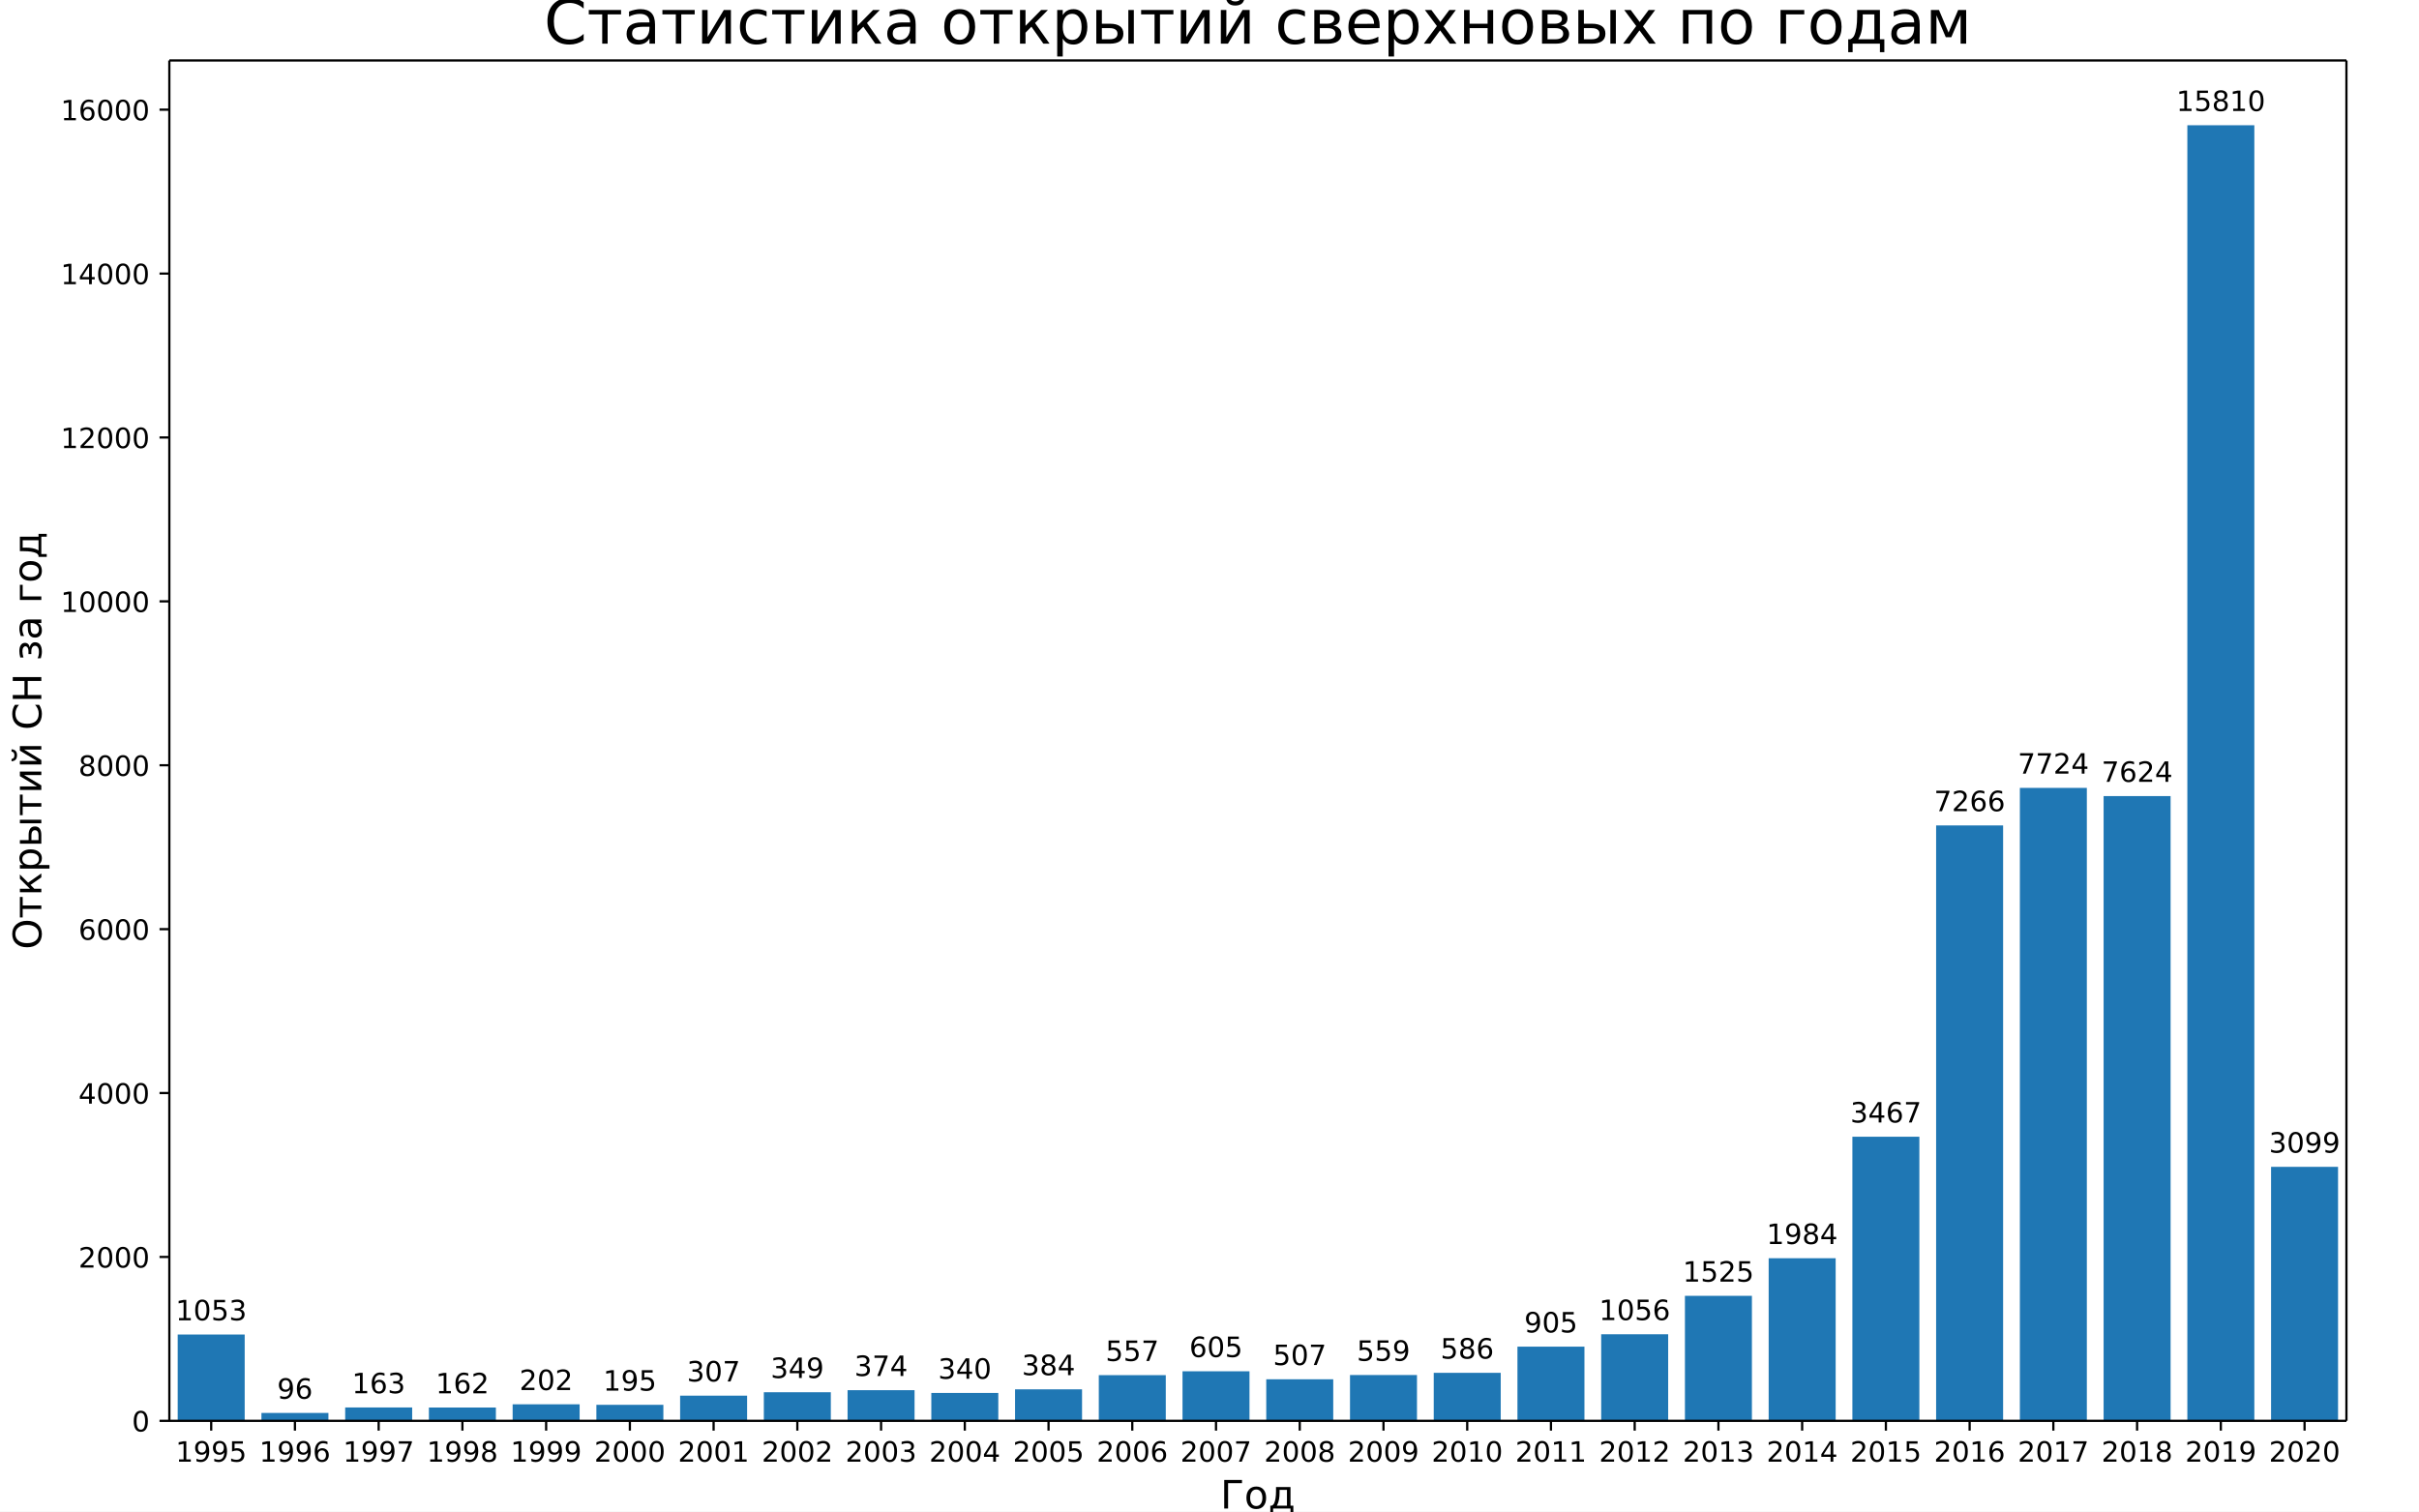
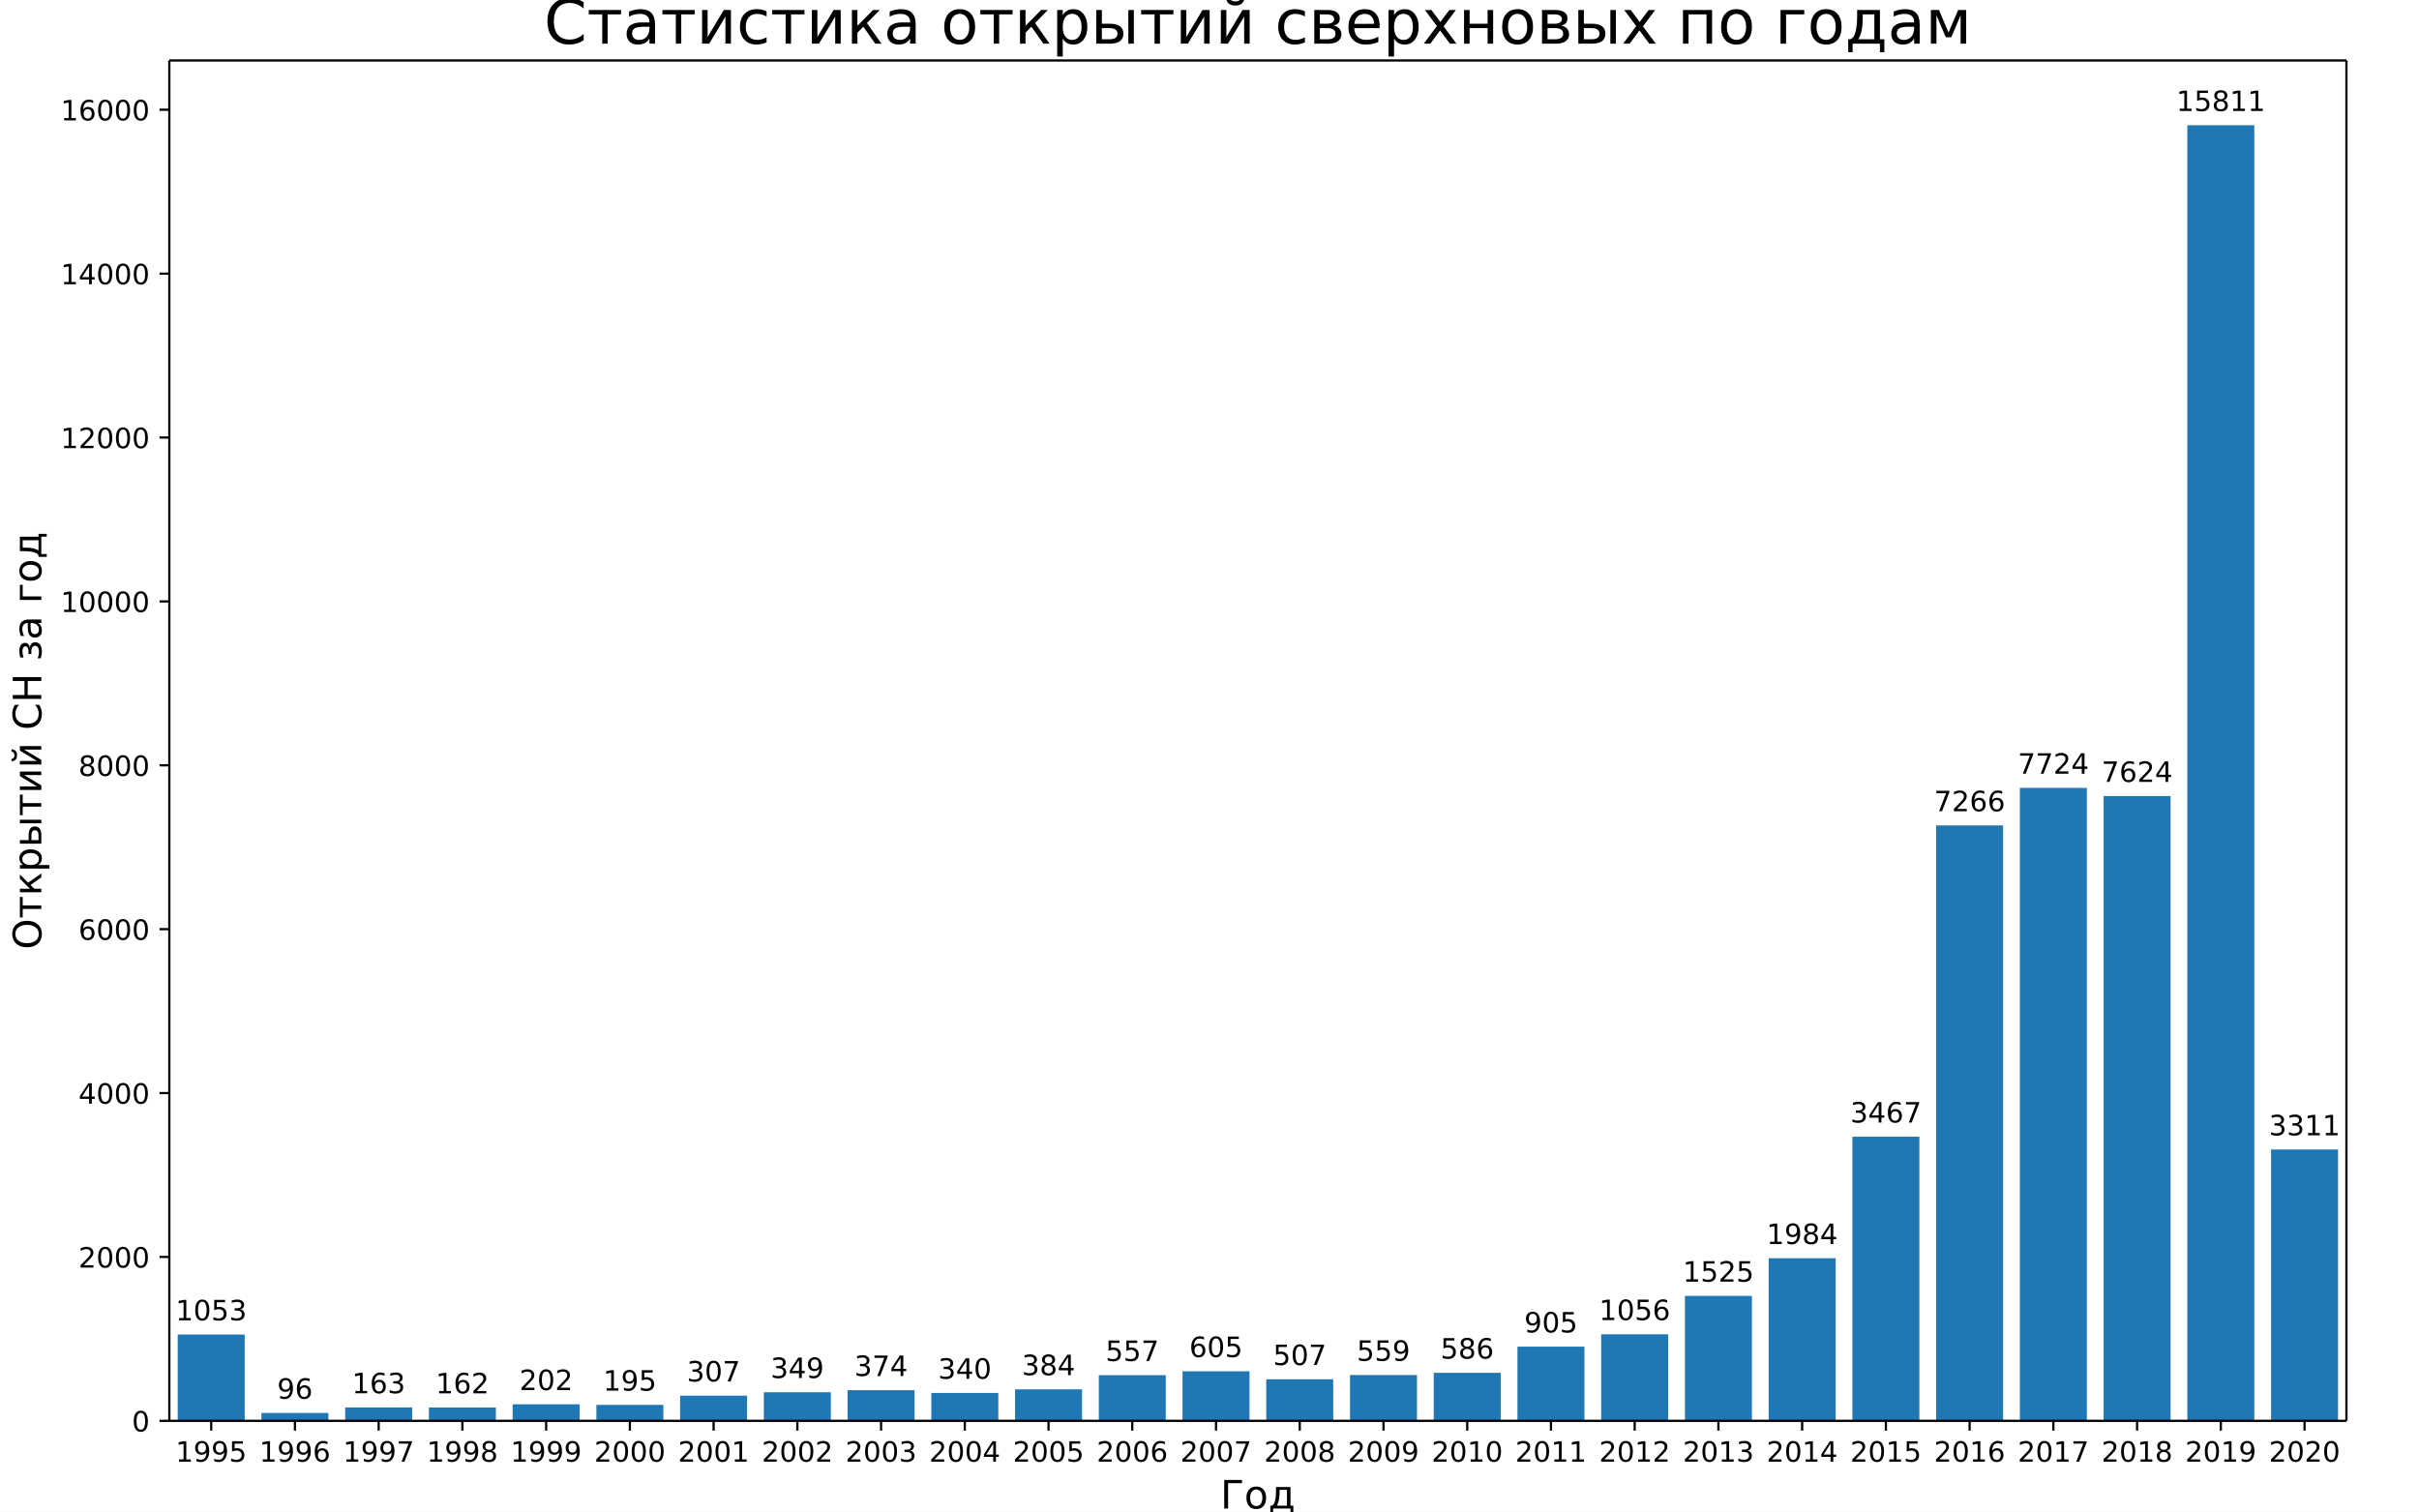
<svg xmlns="http://www.w3.org/2000/svg" xmlns:xlink="http://www.w3.org/1999/xlink" width="864pt" height="540pt" version="1.1" viewBox="0 0 864 540">
  <defs>
    <style type="text/css">*{stroke-linecap:butt;stroke-linejoin:round;}</style>
  </defs>
  <path d="m0 540h864v-540h-864z" fill="#fff" />
  <path d="m60.48 507.6h777.6v-486h-777.6z" fill="#fff" />
-   <path d="m63.471 507.6h23.926v-30.828h-23.926z" clip-path="url(#a)" fill="#1f77b4" />
-   <path d="m93.378 507.6h23.926v-2.811h-23.926z" clip-path="url(#a)" fill="#1f77b4" />
+   <path d="m63.471 507.6h23.926v-30.826h-23.926z" clip-path="url(#a)" fill="#1f77b4" />
+   <path d="m93.378 507.6h23.926v-2.81h-23.926z" clip-path="url(#a)" fill="#1f77b4" />
  <path d="m123.29 507.6h23.926v-4.772h-23.926z" clip-path="url(#a)" fill="#1f77b4" />
-   <path d="m153.19 507.6h23.926v-4.743h-23.926z" clip-path="url(#a)" fill="#1f77b4" />
-   <path d="m183.1 507.6h23.926v-5.914h-23.926z" clip-path="url(#a)" fill="#1f77b4" />
-   <path d="m213.01 507.6h23.926v-5.709h-23.926z" clip-path="url(#a)" fill="#1f77b4" />
-   <path d="m242.92 507.6h23.926v-8.988h-23.926z" clip-path="url(#a)" fill="#1f77b4" />
+   <path d="m153.19 507.6h23.926v-4.742h-23.926z" clip-path="url(#a)" fill="#1f77b4" />
+   <path d="m183.1 507.6h23.926v-5.913h-23.926z" clip-path="url(#a)" fill="#1f77b4" />
+   <path d="m213.01 507.6h23.926v-5.708h-23.926z" clip-path="url(#a)" fill="#1f77b4" />
+   <path d="m242.92 507.6h23.926v-8.987h-23.926z" clip-path="url(#a)" fill="#1f77b4" />
  <path d="m272.82 507.6h23.926v-10.217h-23.926z" clip-path="url(#a)" fill="#1f77b4" />
  <path d="m302.73 507.6h23.926v-10.949h-23.926z" clip-path="url(#a)" fill="#1f77b4" />
-   <path d="m332.64 507.6h23.926v-9.954h-23.926z" clip-path="url(#a)" fill="#1f77b4" />
-   <path d="m362.55 507.6h23.926v-11.242h-23.926z" clip-path="url(#a)" fill="#1f77b4" />
-   <path d="m392.46 507.6h23.926v-16.307h-23.926z" clip-path="url(#a)" fill="#1f77b4" />
-   <path d="m422.36 507.6h23.926v-17.712h-23.926z" clip-path="url(#a)" fill="#1f77b4" />
-   <path d="m452.27 507.6h23.926v-14.843h-23.926z" clip-path="url(#a)" fill="#1f77b4" />
-   <path d="m482.18 507.6h23.926v-16.365h-23.926z" clip-path="url(#a)" fill="#1f77b4" />
-   <path d="m512.09 507.6h23.926v-17.156h-23.926z" clip-path="url(#a)" fill="#1f77b4" />
-   <path d="m541.99 507.6h23.926v-26.495h-23.926z" clip-path="url(#a)" fill="#1f77b4" />
-   <path d="m571.9 507.6h23.926v-30.916h-23.926z" clip-path="url(#a)" fill="#1f77b4" />
-   <path d="m601.81 507.6h23.926v-44.646h-23.926z" clip-path="url(#a)" fill="#1f77b4" />
-   <path d="m631.72 507.6h23.926v-58.084h-23.926z" clip-path="url(#a)" fill="#1f77b4" />
-   <path d="m661.62 507.6h23.926v-101.5h-23.926z" clip-path="url(#a)" fill="#1f77b4" />
-   <path d="m691.53 507.6h23.926v-212.72h-23.926z" clip-path="url(#a)" fill="#1f77b4" />
-   <path d="m721.44 507.6h23.926v-226.13h-23.926z" clip-path="url(#a)" fill="#1f77b4" />
-   <path d="m751.35 507.6h23.926v-223.2h-23.926z" clip-path="url(#a)" fill="#1f77b4" />
+   <path d="m332.64 507.6h23.926v-9.953h-23.926z" clip-path="url(#a)" fill="#1f77b4" />
+   <path d="m362.55 507.6h23.926v-11.241h-23.926z" clip-path="url(#a)" fill="#1f77b4" />
+   <path d="m392.46 507.6h23.926v-16.306h-23.926z" clip-path="url(#a)" fill="#1f77b4" />
+   <path d="m422.36 507.6h23.926v-17.711h-23.926z" clip-path="url(#a)" fill="#1f77b4" />
+   <path d="m452.27 507.6h23.926v-14.842h-23.926z" clip-path="url(#a)" fill="#1f77b4" />
+   <path d="m482.18 507.6h23.926v-16.364h-23.926z" clip-path="url(#a)" fill="#1f77b4" />
+   <path d="m512.09 507.6h23.926v-17.155h-23.926z" clip-path="url(#a)" fill="#1f77b4" />
+   <path d="m541.99 507.6h23.926v-26.493h-23.926z" clip-path="url(#a)" fill="#1f77b4" />
+   <path d="m571.9 507.6h23.926v-30.914h-23.926z" clip-path="url(#a)" fill="#1f77b4" />
+   <path d="m601.81 507.6h23.926v-44.643h-23.926z" clip-path="url(#a)" fill="#1f77b4" />
+   <path d="m631.72 507.6h23.926v-58.08h-23.926z" clip-path="url(#a)" fill="#1f77b4" />
+   <path d="m661.62 507.6h23.926v-101.49h-23.926z" clip-path="url(#a)" fill="#1f77b4" />
+   <path d="m691.53 507.6h23.926v-212.71h-23.926z" clip-path="url(#a)" fill="#1f77b4" />
+   <path d="m721.44 507.6h23.926v-226.12h-23.926z" clip-path="url(#a)" fill="#1f77b4" />
+   <path d="m751.35 507.6h23.926v-223.19h-23.926z" clip-path="url(#a)" fill="#1f77b4" />
  <path d="m781.26 507.6h23.926v-462.86h-23.926z" clip-path="url(#a)" fill="#1f77b4" />
-   <path d="m811.16 507.6h23.926v-90.727h-23.926z" clip-path="url(#a)" fill="#1f77b4" />
+   <path d="m811.16 507.6h23.926v-96.927h-23.926z" clip-path="url(#a)" fill="#1f77b4" />
  <defs>
    <path id="b" d="m0 0v3.5" stroke="#000" stroke-width=".8" />
  </defs>
  <use x="75.434" y="507.6" stroke="#000000" stroke-width=".8" xlink:href="#b" />
  <text transform="rotate(-0 75.434 522.2)" x="75.434" y="522.198" font-family="DejaVu Sans" font-size="10px" text-anchor="middle">1995</text>
  <use x="105.342" y="507.6" stroke="#000000" stroke-width=".8" xlink:href="#b" />
  <text transform="rotate(-0 105.34 522.2)" x="105.342" y="522.198" font-family="DejaVu Sans" font-size="10px" text-anchor="middle">1996</text>
  <use x="135.249" y="507.6" stroke="#000000" stroke-width=".8" xlink:href="#b" />
  <text transform="rotate(-0 135.25 522.2)" x="135.249" y="522.198" font-family="DejaVu Sans" font-size="10px" text-anchor="middle">1997</text>
  <use x="165.157" y="507.6" stroke="#000000" stroke-width=".8" xlink:href="#b" />
  <text transform="rotate(-0 165.16 522.2)" x="165.157" y="522.198" font-family="DejaVu Sans" font-size="10px" text-anchor="middle">1998</text>
  <use x="195.065" y="507.6" stroke="#000000" stroke-width=".8" xlink:href="#b" />
  <text transform="rotate(-0 195.06 522.2)" x="195.065" y="522.198" font-family="DejaVu Sans" font-size="10px" text-anchor="middle">1999</text>
  <use x="224.972" y="507.6" stroke="#000000" stroke-width=".8" xlink:href="#b" />
  <text transform="rotate(-0 224.97 522.2)" x="224.972" y="522.198" font-family="DejaVu Sans" font-size="10px" text-anchor="middle">2000</text>
  <use x="254.88" y="507.6" stroke="#000000" stroke-width=".8" xlink:href="#b" />
  <text transform="rotate(-0 254.88 522.2)" x="254.88" y="522.198" font-family="DejaVu Sans" font-size="10px" text-anchor="middle">2001</text>
  <use x="284.788" y="507.6" stroke="#000000" stroke-width=".8" xlink:href="#b" />
  <text transform="rotate(-0 284.79 522.2)" x="284.788" y="522.198" font-family="DejaVu Sans" font-size="10px" text-anchor="middle">2002</text>
  <use x="314.695" y="507.6" stroke="#000000" stroke-width=".8" xlink:href="#b" />
  <text transform="rotate(-0 314.7 522.2)" x="314.695" y="522.198" font-family="DejaVu Sans" font-size="10px" text-anchor="middle">2003</text>
  <use x="344.603" y="507.6" stroke="#000000" stroke-width=".8" xlink:href="#b" />
  <text transform="rotate(-0 344.6 522.2)" x="344.603" y="522.198" font-family="DejaVu Sans" font-size="10px" text-anchor="middle">2004</text>
  <use x="374.511" y="507.6" stroke="#000000" stroke-width=".8" xlink:href="#b" />
  <text transform="rotate(-0 374.51 522.2)" x="374.511" y="522.198" font-family="DejaVu Sans" font-size="10px" text-anchor="middle">2005</text>
  <use x="404.418" y="507.6" stroke="#000000" stroke-width=".8" xlink:href="#b" />
  <text transform="rotate(-0 404.42 522.2)" x="404.418" y="522.198" font-family="DejaVu Sans" font-size="10px" text-anchor="middle">2006</text>
  <use x="434.326" y="507.6" stroke="#000000" stroke-width=".8" xlink:href="#b" />
  <text transform="rotate(-0 434.33 522.2)" x="434.326" y="522.198" font-family="DejaVu Sans" font-size="10px" text-anchor="middle">2007</text>
  <use x="464.234" y="507.6" stroke="#000000" stroke-width=".8" xlink:href="#b" />
  <text transform="rotate(-0 464.23 522.2)" x="464.234" y="522.198" font-family="DejaVu Sans" font-size="10px" text-anchor="middle">2008</text>
  <use x="494.142" y="507.6" stroke="#000000" stroke-width=".8" xlink:href="#b" />
  <text transform="rotate(-0 494.14 522.2)" x="494.142" y="522.198" font-family="DejaVu Sans" font-size="10px" text-anchor="middle">2009</text>
  <use x="524.049" y="507.6" stroke="#000000" stroke-width=".8" xlink:href="#b" />
  <text transform="rotate(-0 524.05 522.2)" x="524.049" y="522.198" font-family="DejaVu Sans" font-size="10px" text-anchor="middle">2010</text>
  <use x="553.957" y="507.6" stroke="#000000" stroke-width=".8" xlink:href="#b" />
  <text transform="rotate(-0 553.96 522.2)" x="553.957" y="522.198" font-family="DejaVu Sans" font-size="10px" text-anchor="middle">2011</text>
  <use x="583.865" y="507.6" stroke="#000000" stroke-width=".8" xlink:href="#b" />
  <text transform="rotate(-0 583.86 522.2)" x="583.865" y="522.198" font-family="DejaVu Sans" font-size="10px" text-anchor="middle">2012</text>
  <use x="613.772" y="507.6" stroke="#000000" stroke-width=".8" xlink:href="#b" />
  <text transform="rotate(-0 613.77 522.2)" x="613.772" y="522.198" font-family="DejaVu Sans" font-size="10px" text-anchor="middle">2013</text>
  <use x="643.68" y="507.6" stroke="#000000" stroke-width=".8" xlink:href="#b" />
  <text transform="rotate(-0 643.68 522.2)" x="643.68" y="522.198" font-family="DejaVu Sans" font-size="10px" text-anchor="middle">2014</text>
  <use x="673.588" y="507.6" stroke="#000000" stroke-width=".8" xlink:href="#b" />
  <text transform="rotate(-0 673.59 522.2)" x="673.588" y="522.198" font-family="DejaVu Sans" font-size="10px" text-anchor="middle">2015</text>
  <use x="703.495" y="507.6" stroke="#000000" stroke-width=".8" xlink:href="#b" />
  <text transform="rotate(-0 703.5 522.2)" x="703.495" y="522.198" font-family="DejaVu Sans" font-size="10px" text-anchor="middle">2016</text>
  <use x="733.403" y="507.6" stroke="#000000" stroke-width=".8" xlink:href="#b" />
  <text transform="rotate(-0 733.4 522.2)" x="733.403" y="522.198" font-family="DejaVu Sans" font-size="10px" text-anchor="middle">2017</text>
  <use x="763.311" y="507.6" stroke="#000000" stroke-width=".8" xlink:href="#b" />
  <text transform="rotate(-0 763.31 522.2)" x="763.311" y="522.198" font-family="DejaVu Sans" font-size="10px" text-anchor="middle">2018</text>
  <use x="793.218" y="507.6" stroke="#000000" stroke-width=".8" xlink:href="#b" />
  <text transform="rotate(-0 793.22 522.2)" x="793.218" y="522.198" font-family="DejaVu Sans" font-size="10px" text-anchor="middle">2019</text>
  <use x="823.126" y="507.6" stroke="#000000" stroke-width=".8" xlink:href="#b" />
  <text transform="rotate(-0 823.13 522.2)" x="823.126" y="522.198" font-family="DejaVu Sans" font-size="10px" text-anchor="middle">2020</text>
  <text transform="rotate(-0 449.28 538.92)" x="449.28" y="538.916" font-family="DejaVu Sans" font-size="14px" text-anchor="middle">Год</text>
  <defs>
    <path id="c" d="m0 0h-3.5" stroke="#000" stroke-width=".8" />
  </defs>
  <use x="60.48" y="507.6" stroke="#000000" stroke-width=".8" xlink:href="#c" />
  <text transform="rotate(-0 53.48 511.4)" x="53.48" y="511.399" font-family="DejaVu Sans" font-size="10px" text-anchor="end">0</text>
-   <use x="60.48" y="449.048" stroke="#000000" stroke-width=".8" xlink:href="#c" />
-   <text transform="rotate(-0 53.48 452.85)" x="53.48" y="452.847" font-family="DejaVu Sans" font-size="10px" text-anchor="end">2000</text>
-   <use x="60.48" y="390.495" stroke="#000000" stroke-width=".8" xlink:href="#c" />
-   <text transform="rotate(-0 53.48 394.29)" x="53.48" y="394.294" font-family="DejaVu Sans" font-size="10px" text-anchor="end">4000</text>
-   <use x="60.48" y="331.943" stroke="#000000" stroke-width=".8" xlink:href="#c" />
-   <text transform="rotate(-0 53.48 335.74)" x="53.48" y="335.742" font-family="DejaVu Sans" font-size="10px" text-anchor="end">6000</text>
-   <use x="60.48" y="273.39" stroke="#000000" stroke-width=".8" xlink:href="#c" />
-   <text transform="rotate(-0 53.48 277.19)" x="53.48" y="277.189" font-family="DejaVu Sans" font-size="10px" text-anchor="end">8000</text>
-   <use x="60.48" y="214.838" stroke="#000000" stroke-width=".8" xlink:href="#c" />
-   <text transform="rotate(-0 53.48 218.64)" x="53.48" y="218.637" font-family="DejaVu Sans" font-size="10px" text-anchor="end">10000</text>
-   <use x="60.48" y="156.285" stroke="#000000" stroke-width=".8" xlink:href="#c" />
-   <text transform="rotate(-0 53.48 160.08)" x="53.48" y="160.084" font-family="DejaVu Sans" font-size="10px" text-anchor="end">12000</text>
-   <use x="60.48" y="97.733" stroke="#000000" stroke-width=".8" xlink:href="#c" />
-   <text transform="rotate(-0 53.48 101.53)" x="53.48" y="101.532" font-family="DejaVu Sans" font-size="10px" text-anchor="end">14000</text>
-   <use x="60.48" y="39.18" stroke="#000000" stroke-width=".8" xlink:href="#c" />
-   <text transform="rotate(-0 53.48 42.98)" x="53.48" y="42.98" font-family="DejaVu Sans" font-size="10px" text-anchor="end">16000</text>
+   <use x="60.48" y="449.051" stroke="#000000" stroke-width=".8" xlink:href="#c" />
+   <text transform="rotate(-0 53.48 452.85)" x="53.48" y="452.85" font-family="DejaVu Sans" font-size="10px" text-anchor="end">2000</text>
+   <use x="60.48" y="390.502" stroke="#000000" stroke-width=".8" xlink:href="#c" />
+   <text transform="rotate(-0 53.48 394.3)" x="53.48" y="394.302" font-family="DejaVu Sans" font-size="10px" text-anchor="end">4000</text>
+   <use x="60.48" y="331.954" stroke="#000000" stroke-width=".8" xlink:href="#c" />
+   <text transform="rotate(-0 53.48 335.75)" x="53.48" y="335.753" font-family="DejaVu Sans" font-size="10px" text-anchor="end">6000</text>
+   <use x="60.48" y="273.405" stroke="#000000" stroke-width=".8" xlink:href="#c" />
+   <text transform="rotate(-0 53.48 277.2)" x="53.48" y="277.204" font-family="DejaVu Sans" font-size="10px" text-anchor="end">8000</text>
+   <use x="60.48" y="214.856" stroke="#000000" stroke-width=".8" xlink:href="#c" />
+   <text transform="rotate(-0 53.48 218.66)" x="53.48" y="218.655" font-family="DejaVu Sans" font-size="10px" text-anchor="end">10000</text>
+   <use x="60.48" y="156.308" stroke="#000000" stroke-width=".8" xlink:href="#c" />
+   <text transform="rotate(-0 53.48 160.11)" x="53.48" y="160.107" font-family="DejaVu Sans" font-size="10px" text-anchor="end">12000</text>
+   <use x="60.48" y="97.759" stroke="#000000" stroke-width=".8" xlink:href="#c" />
+   <text transform="rotate(-0 53.48 101.56)" x="53.48" y="101.558" font-family="DejaVu Sans" font-size="10px" text-anchor="end">14000</text>
+   <use x="60.48" y="39.21" stroke="#000000" stroke-width=".8" xlink:href="#c" />
+   <text transform="rotate(-0 53.48 43.009)" x="53.48" y="43.009" font-family="DejaVu Sans" font-size="10px" text-anchor="end">16000</text>
  <text transform="rotate(-90 14.756 264.6)" x="14.756" y="264.6" font-family="DejaVu Sans" font-size="14px" text-anchor="middle">Открытий СН за год</text>
  <path d="m60.48 507.6v-486" fill="none" stroke="#000" stroke-linecap="square" stroke-width=".8" />
  <path d="m838.08 507.6v-486" fill="none" stroke="#000" stroke-linecap="square" stroke-width=".8" />
  <path d="m60.48 507.6h777.6" fill="none" stroke="#000" stroke-linecap="square" stroke-width=".8" />
  <path d="m60.48 21.6h777.6" fill="none" stroke="#000" stroke-linecap="square" stroke-width=".8" />
-   <text transform="rotate(-0 75.434 471.69)" x="75.434" y="471.692" font-family="DejaVu Sans" font-size="10px" text-anchor="middle">1053</text>
+   <text transform="rotate(-0 75.434 471.69)" x="75.434" y="471.694" font-family="DejaVu Sans" font-size="10px" text-anchor="middle">1053</text>
  <text transform="rotate(-0 105.34 499.71)" x="105.342" y="499.71" font-family="DejaVu Sans" font-size="10px" text-anchor="middle">96</text>
-   <text transform="rotate(-0 135.25 497.75)" x="135.249" y="497.748" font-family="DejaVu Sans" font-size="10px" text-anchor="middle">163</text>
+   <text transform="rotate(-0 135.25 497.75)" x="135.249" y="497.749" font-family="DejaVu Sans" font-size="10px" text-anchor="middle">163</text>
  <text transform="rotate(-0 165.16 497.78)" x="165.157" y="497.778" font-family="DejaVu Sans" font-size="10px" text-anchor="middle">162</text>
  <text transform="rotate(-0 195.06 496.61)" x="195.065" y="496.607" font-family="DejaVu Sans" font-size="10px" text-anchor="middle">202</text>
-   <text transform="rotate(-0 224.97 496.81)" x="224.972" y="496.811" font-family="DejaVu Sans" font-size="10px" text-anchor="middle">195</text>
+   <text transform="rotate(-0 224.97 496.81)" x="224.972" y="496.812" font-family="DejaVu Sans" font-size="10px" text-anchor="middle">195</text>
  <text transform="rotate(-0 254.88 493.53)" x="254.88" y="493.533" font-family="DejaVu Sans" font-size="10px" text-anchor="middle">307</text>
-   <text transform="rotate(-0 284.79 492.3)" x="284.788" y="492.303" font-family="DejaVu Sans" font-size="10px" text-anchor="middle">349</text>
-   <text transform="rotate(-0 314.7 491.57)" x="314.695" y="491.571" font-family="DejaVu Sans" font-size="10px" text-anchor="middle">374</text>
-   <text transform="rotate(-0 344.6 492.57)" x="344.603" y="492.566" font-family="DejaVu Sans" font-size="10px" text-anchor="middle">340</text>
-   <text transform="rotate(-0 374.51 491.28)" x="374.511" y="491.278" font-family="DejaVu Sans" font-size="10px" text-anchor="middle">384</text>
-   <text transform="rotate(-0 404.42 486.21)" x="404.418" y="486.213" font-family="DejaVu Sans" font-size="10px" text-anchor="middle">557</text>
-   <text transform="rotate(-0 434.33 484.81)" x="434.326" y="484.808" font-family="DejaVu Sans" font-size="10px" text-anchor="middle">605</text>
-   <text transform="rotate(-0 464.23 487.68)" x="464.234" y="487.677" font-family="DejaVu Sans" font-size="10px" text-anchor="middle">507</text>
-   <text transform="rotate(-0 494.14 486.15)" x="494.142" y="486.155" font-family="DejaVu Sans" font-size="10px" text-anchor="middle">559</text>
-   <text transform="rotate(-0 524.05 485.36)" x="524.049" y="485.364" font-family="DejaVu Sans" font-size="10px" text-anchor="middle">586</text>
-   <text transform="rotate(-0 553.96 476.03)" x="553.957" y="476.025" font-family="DejaVu Sans" font-size="10px" text-anchor="middle">905</text>
-   <text transform="rotate(-0 583.86 471.6)" x="583.865" y="471.605" font-family="DejaVu Sans" font-size="10px" text-anchor="middle">1056</text>
-   <text transform="rotate(-0 613.77 457.87)" x="613.772" y="457.874" font-family="DejaVu Sans" font-size="10px" text-anchor="middle">1525</text>
-   <text transform="rotate(-0 643.68 444.44)" x="643.68" y="444.436" font-family="DejaVu Sans" font-size="10px" text-anchor="middle">1984</text>
-   <text transform="rotate(-0 673.59 401.02)" x="673.588" y="401.02" font-family="DejaVu Sans" font-size="10px" text-anchor="middle">3467</text>
-   <text transform="rotate(-0 703.5 289.8)" x="703.495" y="289.799" font-family="DejaVu Sans" font-size="10px" text-anchor="middle">7266</text>
-   <text transform="rotate(-0 733.4 276.39)" x="733.403" y="276.391" font-family="DejaVu Sans" font-size="10px" text-anchor="middle">7724</text>
-   <text transform="rotate(-0 763.31 279.32)" x="763.311" y="279.318" font-family="DejaVu Sans" font-size="10px" text-anchor="middle">7624</text>
-   <text transform="rotate(-0 793.22 39.663)" x="793.218" y="39.663" font-family="DejaVu Sans" font-size="10px" text-anchor="middle">15810</text>
-   <text transform="rotate(-0 823.13 411.79)" x="823.126" y="411.793" font-family="DejaVu Sans" font-size="10px" text-anchor="middle">3099</text>
+   <text transform="rotate(-0 284.79 492.3)" x="284.788" y="492.304" font-family="DejaVu Sans" font-size="10px" text-anchor="middle">349</text>
+   <text transform="rotate(-0 314.7 491.57)" x="314.695" y="491.572" font-family="DejaVu Sans" font-size="10px" text-anchor="middle">374</text>
+   <text transform="rotate(-0 344.6 492.57)" x="344.603" y="492.567" font-family="DejaVu Sans" font-size="10px" text-anchor="middle">340</text>
+   <text transform="rotate(-0 374.51 491.28)" x="374.511" y="491.279" font-family="DejaVu Sans" font-size="10px" text-anchor="middle">384</text>
+   <text transform="rotate(-0 404.42 486.21)" x="404.418" y="486.214" font-family="DejaVu Sans" font-size="10px" text-anchor="middle">557</text>
+   <text transform="rotate(-0 434.33 484.81)" x="434.326" y="484.809" font-family="DejaVu Sans" font-size="10px" text-anchor="middle">605</text>
+   <text transform="rotate(-0 464.23 487.68)" x="464.234" y="487.678" font-family="DejaVu Sans" font-size="10px" text-anchor="middle">507</text>
+   <text transform="rotate(-0 494.14 486.16)" x="494.142" y="486.156" font-family="DejaVu Sans" font-size="10px" text-anchor="middle">559</text>
+   <text transform="rotate(-0 524.05 485.37)" x="524.049" y="485.366" font-family="DejaVu Sans" font-size="10px" text-anchor="middle">586</text>
+   <text transform="rotate(-0 553.96 476.03)" x="553.957" y="476.027" font-family="DejaVu Sans" font-size="10px" text-anchor="middle">905</text>
+   <text transform="rotate(-0 583.86 471.61)" x="583.865" y="471.607" font-family="DejaVu Sans" font-size="10px" text-anchor="middle">1056</text>
+   <text transform="rotate(-0 613.77 457.88)" x="613.772" y="457.877" font-family="DejaVu Sans" font-size="10px" text-anchor="middle">1525</text>
+   <text transform="rotate(-0 643.68 444.44)" x="643.68" y="444.44" font-family="DejaVu Sans" font-size="10px" text-anchor="middle">1984</text>
+   <text transform="rotate(-0 673.59 401.03)" x="673.588" y="401.026" font-family="DejaVu Sans" font-size="10px" text-anchor="middle">3467</text>
+   <text transform="rotate(-0 703.5 289.81)" x="703.495" y="289.813" font-family="DejaVu Sans" font-size="10px" text-anchor="middle">7266</text>
+   <text transform="rotate(-0 733.4 276.41)" x="733.403" y="276.405" font-family="DejaVu Sans" font-size="10px" text-anchor="middle">7724</text>
+   <text transform="rotate(-0 763.31 279.33)" x="763.311" y="279.332" font-family="DejaVu Sans" font-size="10px" text-anchor="middle">7624</text>
+   <text transform="rotate(-0 793.22 39.663)" x="793.218" y="39.663" font-family="DejaVu Sans" font-size="10px" text-anchor="middle">15811</text>
+   <text transform="rotate(-0 823.13 405.59)" x="823.126" y="405.593" font-family="DejaVu Sans" font-size="10px" text-anchor="middle">3311</text>
  <text transform="rotate(-0 449.28 15.6)" x="449.28" y="15.6" font-family="DejaVu Sans" font-size="22px" text-anchor="middle">Статистика открытий сверхновых по годам</text>
  <defs>
    <clipPath id="a">
      <rect x="60.48" y="21.6" width="777.6" height="486" />
    </clipPath>
  </defs>
</svg>
